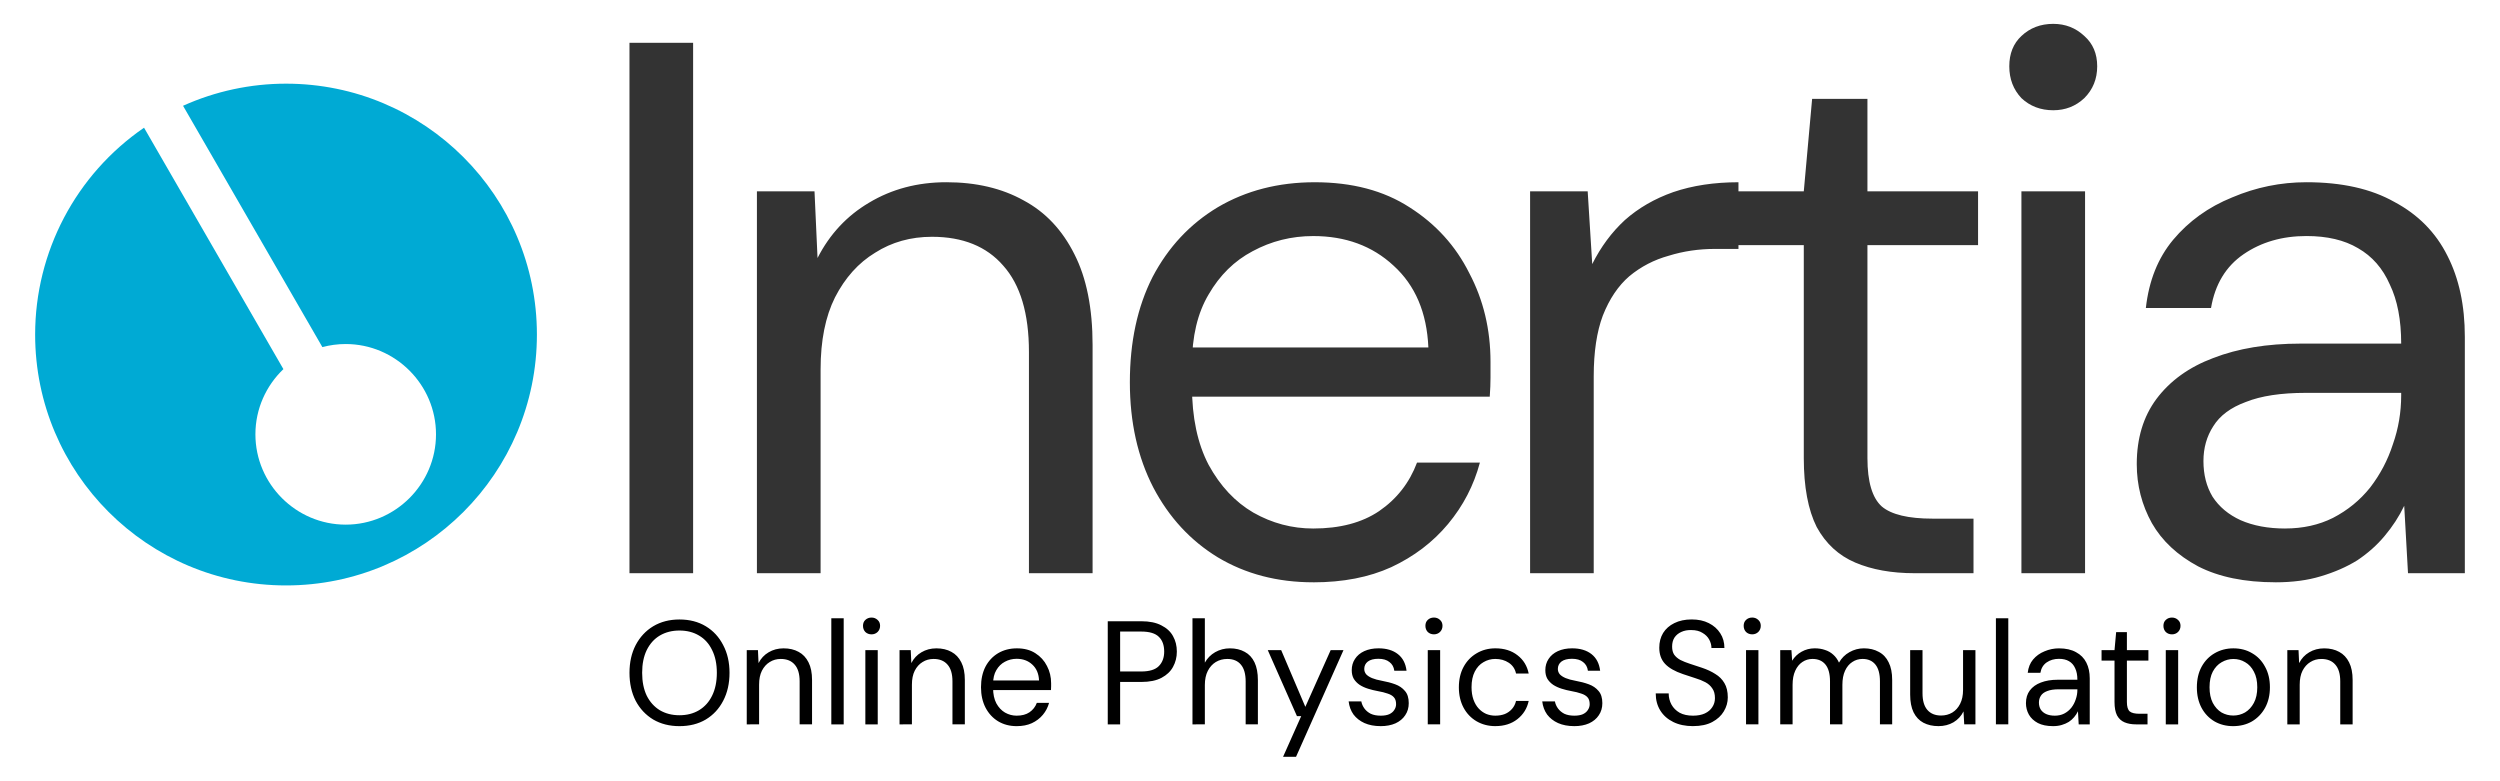
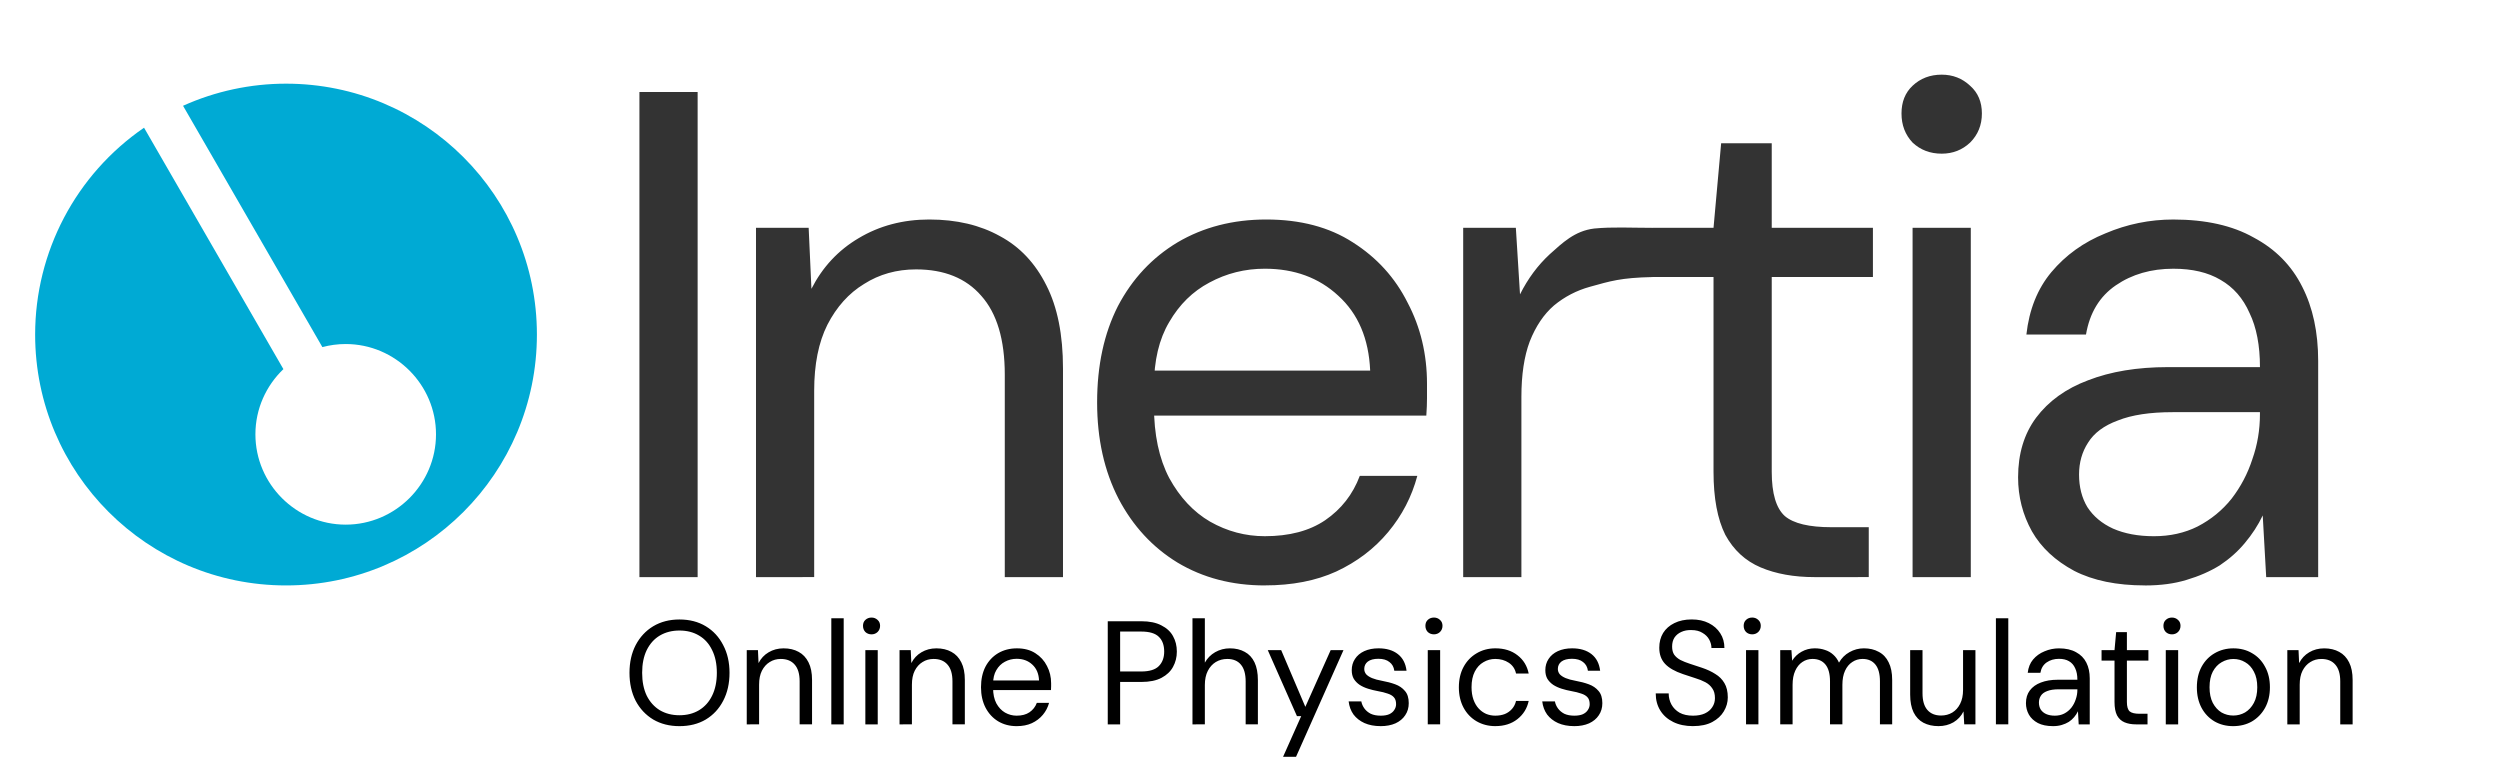
<svg xmlns="http://www.w3.org/2000/svg" width="167.614mm" height="52.34mm" viewBox="0 0 167.614 52.34" version="1.1" id="svg1">
  <defs id="defs1">
    <rect x="-142.364" y="-81.132" width="881.737" height="398.006" id="rect3" />
    <rect x="327.167" y="0" width="466.534" height="621.899" id="rect2" />
  </defs>
  <g id="layer1" transform="translate(174.4986,201.7473)">
    <g id="g6" transform="translate(-120.7745,-43.09153)">
-       <path style="font-size:50.8px;line-height:1;font-family:'DM Sans';-inkscape-font-specification:'DM Sans Italic';letter-spacing:-3.088px;word-spacing:0.003px;fill:#333333;stroke-width:2.5" d="m -11.521,-120.225 v -35.56 h 4.267 v 35.56 z m 8.545,0 v -25.603 h 3.861 l 0.203,4.47 v 0 q 1.219,-2.388 3.454,-3.708 2.286,-1.372 5.182,-1.372 2.997,0 5.182,1.219 2.184,1.168 3.404,3.607 1.219,2.388 1.219,6.096 v 15.291 h -4.267 v -14.834 q 0,-3.861 -1.727,-5.791 -1.676,-1.93 -4.775,-1.93 -2.134,0 -3.81,1.067 -1.676,1.016 -2.692,2.997 -0.965,1.93 -0.965,4.826 v 13.665 z m 37.298,0.61 q -3.607,0 -6.401,-1.676 -2.743,-1.676 -4.318,-4.674 -1.575,-3.048 -1.575,-7.061 0,-4.064 1.524,-7.061 1.575,-2.997 4.369,-4.674 2.845,-1.676 6.502,-1.676 3.759,0 6.35,1.676 2.642,1.676 4.013,4.42 1.422,2.692 1.422,5.944 0,0.508 0,1.067 0,0.559 -0.051,1.27 h -20.93 v -3.302 h 16.815 q -0.152,-3.505 -2.337,-5.486 -2.134,-1.981 -5.385,-1.981 -2.184,0 -4.064,1.016 -1.829,0.965 -2.946,2.896 -1.118,1.88 -1.118,4.724 v 1.422 q 0,3.15 1.118,5.283 1.168,2.134 2.997,3.2 1.88,1.067 4.013,1.067 2.692,0 4.42,-1.168 1.778,-1.219 2.54,-3.251 h 4.216 q -0.61,2.286 -2.134,4.115 -1.524,1.829 -3.81,2.896 -2.235,1.016 -5.232,1.016 z m 14.54,-0.61 v -25.603 h 3.861 l 0.305,4.877 v 0 q 0.864,-1.727 2.184,-2.946 1.372,-1.219 3.251,-1.88 1.93,-0.66 4.369,-0.66 v 4.47 h -1.575 q -1.626,0 -3.099,0.457 -1.473,0.406 -2.642,1.372 -1.118,0.965 -1.778,2.642 -0.61,1.626 -0.61,4.064 v 13.208 z m 25.767,0 q -2.286,0 -3.962,-0.711 -1.676,-0.711 -2.591,-2.388 -0.864,-1.727 -0.864,-4.623 v -14.275 h -4.47 v -3.607 h 4.47 l 0.559,-6.198 h 3.708 v 6.198 h 7.417 v 3.607 h -7.417 v 14.275 q 0,2.388 0.965,3.251 0.965,0.813 3.404,0.813 h 2.743 v 3.658 z m 7.174,0 v -25.603 h 4.267 v 25.603 z m 2.134,-31.039 q -1.27,0 -2.134,-0.813 -0.813,-0.864 -0.813,-2.134 0,-1.27 0.813,-2.032 0.864,-0.813 2.134,-0.813 1.219,0 2.083,0.813 0.864,0.762 0.864,2.032 0,1.27 -0.864,2.134 -0.864,0.813 -2.083,0.813 z m 14.896,31.648 q -3.099,0 -5.182,-1.067 -2.083,-1.118 -3.099,-2.896 -1.016,-1.829 -1.016,-3.962 0,-2.591 1.321,-4.369 1.372,-1.829 3.81,-2.743 2.489,-0.965 5.842,-0.965 h 6.756 q 0,-2.388 -0.762,-3.962 -0.711,-1.626 -2.134,-2.438 -1.372,-0.813 -3.454,-0.813 -2.438,0 -4.216,1.219 -1.778,1.219 -2.184,3.607 h -4.369 q 0.305,-2.743 1.829,-4.572 1.575,-1.88 3.962,-2.845 2.388,-1.016 4.978,-1.016 3.556,0 5.893,1.321 2.388,1.27 3.556,3.607 1.168,2.286 1.168,5.436 v 15.85 h -3.81 l -0.254,-4.521 v 0 q -0.508,1.067 -1.321,2.032 -0.762,0.914 -1.829,1.626 -1.067,0.66 -2.438,1.067 -1.321,0.406 -3.048,0.406 z m 0.66,-3.607 q 1.778,0 3.2,-0.711 1.473,-0.762 2.489,-2.032 1.016,-1.321 1.524,-2.896 0.559,-1.575 0.559,-3.302 v -0.152 h -6.401 q -2.489,0 -4.013,0.61 -1.524,0.559 -2.184,1.626 -0.66,1.016 -0.66,2.337 0,1.372 0.61,2.388 0.66,1.016 1.88,1.575 1.27,0.559 2.997,0.559 z" id="text8" aria-label="Inertia" />
      <path id="path13" style="fill:#00aad4;fill-opacity:1;stroke:none;stroke-width:2.5" d="M -34.548 -153.046 A 16.82 16.82 0 0 0 -41.452 -151.564 L -32.11 -135.384 C -31.611 -135.518 -31.087 -135.59 -30.547 -135.59 C -27.218 -135.59 -24.492 -132.864 -24.492 -129.536 C -24.492 -126.207 -27.218 -123.481 -30.547 -123.481 C -33.876 -123.481 -36.6 -126.207 -36.6 -129.536 C -36.6 -131.249 -35.878 -132.803 -34.723 -133.907 L -44.067 -150.093 A 16.82 16.82 0 0 0 -51.368 -136.226 A 16.82 16.82 0 0 0 -34.548 -119.405 A 16.82 16.82 0 0 0 -17.727 -136.226 A 16.82 16.82 0 0 0 -34.548 -153.046 z " />
      <path style="font-size:9.878px;line-height:1;font-family:'DM Sans';-inkscape-font-specification:'DM Sans Italic';letter-spacing:0px;word-spacing:0.003px;stroke-width:3" d="m -8.172,-109.971 q -0.998,0 -1.758,-0.445 -0.751,-0.454 -1.175,-1.254 -0.415,-0.81 -0.415,-1.877 0,-1.057 0.415,-1.857 0.425,-0.81 1.175,-1.264 0.761,-0.454 1.758,-0.454 1.017,0 1.768,0.454 0.751,0.454 1.166,1.264 0.425,0.8 0.425,1.857 0,1.067 -0.425,1.877 -0.415,0.8 -1.166,1.254 -0.751,0.445 -1.768,0.445 z m 0,-0.731 q 0.751,0 1.314,-0.336 0.573,-0.346 0.879,-0.978 0.316,-0.642 0.316,-1.531 0,-0.889 -0.316,-1.521 -0.306,-0.642 -0.879,-0.978 -0.563,-0.336 -1.314,-0.336 -0.741,0 -1.314,0.336 -0.563,0.336 -0.879,0.978 -0.306,0.632 -0.306,1.521 0,0.889 0.306,1.531 0.316,0.632 0.879,0.978 0.573,0.336 1.314,0.336 z m 4.514,0.612 v -4.978 h 0.751 l 0.04,0.869 v 0 q 0.237,-0.464 0.672,-0.721 0.445,-0.267 1.008,-0.267 0.583,0 1.008,0.237 0.425,0.227 0.662,0.701 0.237,0.464 0.237,1.185 v 2.973 H -0.112 v -2.884 q 0,-0.751 -0.336,-1.126 -0.326,-0.375 -0.929,-0.375 -0.415,0 -0.741,0.207 -0.326,0.198 -0.524,0.583 -0.188,0.375 -0.188,0.938 v 2.657 z m 5.67,0 v -7.112 h 0.83 v 7.112 z m 2.282,0 v -4.978 h 0.83 v 4.978 z m 0.415,-6.035 q -0.247,0 -0.415,-0.158 -0.158,-0.168 -0.158,-0.415 0,-0.247 0.158,-0.395 0.168,-0.158 0.415,-0.158 0.237,0 0.405,0.158 0.168,0.148 0.168,0.395 0,0.247 -0.168,0.415 -0.168,0.158 -0.405,0.158 z m 1.877,6.035 v -4.978 h 0.751 l 0.04,0.869 v 0 q 0.237,-0.464 0.672,-0.721 0.445,-0.267 1.008,-0.267 0.583,0 1.008,0.237 0.425,0.227 0.662,0.701 0.237,0.464 0.237,1.185 v 2.973 h -0.83 v -2.884 q 0,-0.751 -0.336,-1.126 -0.326,-0.375 -0.929,-0.375 -0.415,0 -0.741,0.207 -0.326,0.198 -0.524,0.583 -0.188,0.375 -0.188,0.938 v 2.657 z m 7.853,0.119 q -0.701,0 -1.245,-0.326 -0.533,-0.326 -0.84,-0.909 -0.306,-0.593 -0.306,-1.373 0,-0.79 0.296,-1.373 0.306,-0.583 0.849,-0.909 0.553,-0.326 1.264,-0.326 0.731,0 1.235,0.326 0.514,0.326 0.78,0.859 0.277,0.524 0.277,1.156 0,0.099 0,0.207 0,0.109 -0.01,0.247 h -4.07 v -0.642 h 3.27 q -0.03,-0.682 -0.454,-1.067 -0.415,-0.385 -1.047,-0.385 -0.425,0 -0.79,0.198 -0.356,0.188 -0.573,0.563 -0.217,0.365 -0.217,0.919 v 0.277 q 0,0.612 0.217,1.027 0.227,0.415 0.583,0.622 0.365,0.207 0.78,0.207 0.524,0 0.859,-0.227 0.346,-0.237 0.494,-0.632 h 0.82 q -0.119,0.445 -0.415,0.8 -0.296,0.356 -0.741,0.563 -0.435,0.198 -1.017,0.198 z m 6.107,-0.119 v -6.914 h 2.252 q 0.82,0 1.343,0.277 0.533,0.267 0.78,0.721 0.257,0.454 0.257,1.037 0,0.563 -0.257,1.027 -0.247,0.454 -0.77,0.731 -0.524,0.277 -1.353,0.277 h -1.422 v 2.845 z m 0.83,-3.546 h 1.413 q 0.83,0 1.185,-0.365 0.356,-0.365 0.356,-0.968 0,-0.642 -0.356,-0.988 -0.356,-0.356 -1.185,-0.356 h -1.413 z m 4.85,3.546 v -7.112 h 0.83 v 2.973 0 q 0.247,-0.445 0.691,-0.701 0.454,-0.257 0.988,-0.257 0.573,0 0.998,0.237 0.425,0.227 0.652,0.701 0.227,0.474 0.227,1.195 v 2.963 h -0.82 v -2.874 q 0,-0.751 -0.316,-1.126 -0.316,-0.385 -0.919,-0.385 -0.425,0 -0.77,0.207 -0.336,0.207 -0.533,0.593 -0.198,0.385 -0.198,0.948 v 2.637 z m 6.075,2.173 1.215,-2.726 h -0.286 l -1.956,-4.425 h 0.899 l 1.62,3.803 v 0 l 1.699,-3.803 h 0.859 l -3.181,7.152 z m 6.539,-2.055 q -0.622,0 -1.087,-0.207 -0.454,-0.207 -0.731,-0.573 -0.267,-0.375 -0.326,-0.879 h 0.849 q 0.049,0.257 0.207,0.474 0.158,0.217 0.425,0.356 0.277,0.128 0.672,0.128 0.346,0 0.573,-0.099 0.227,-0.109 0.336,-0.286 0.119,-0.178 0.119,-0.385 0,-0.306 -0.148,-0.464 -0.138,-0.158 -0.415,-0.247 -0.277,-0.099 -0.672,-0.168 -0.326,-0.059 -0.642,-0.158 -0.316,-0.099 -0.563,-0.257 -0.247,-0.168 -0.395,-0.405 -0.138,-0.237 -0.138,-0.583 0,-0.425 0.217,-0.751 0.217,-0.336 0.622,-0.524 0.415,-0.188 0.958,-0.188 0.8,0 1.294,0.385 0.494,0.385 0.583,1.116 h -0.82 q -0.049,-0.375 -0.326,-0.583 -0.267,-0.217 -0.741,-0.217 -0.464,0 -0.711,0.188 -0.237,0.188 -0.237,0.494 0,0.198 0.128,0.356 0.138,0.148 0.395,0.257 0.267,0.109 0.652,0.178 0.494,0.089 0.899,0.237 0.405,0.148 0.652,0.445 0.257,0.286 0.257,0.82 0,0.464 -0.237,0.81 -0.227,0.346 -0.652,0.543 -0.425,0.188 -0.998,0.188 z m 3.161,-0.119 v -4.978 h 0.83 v 4.978 z m 0.415,-6.035 q -0.247,0 -0.415,-0.158 -0.158,-0.168 -0.158,-0.415 0,-0.247 0.158,-0.395 0.168,-0.158 0.415,-0.158 0.237,0 0.405,0.158 0.168,0.148 0.168,0.395 0,0.247 -0.168,0.415 -0.168,0.158 -0.405,0.158 z m 4.119,6.154 q -0.701,0 -1.264,-0.326 -0.553,-0.326 -0.869,-0.909 -0.316,-0.593 -0.316,-1.363 0,-0.79 0.316,-1.373 0.316,-0.583 0.869,-0.909 0.563,-0.336 1.264,-0.336 0.889,0 1.482,0.464 0.593,0.454 0.751,1.225 h -0.849 q -0.099,-0.464 -0.484,-0.721 -0.385,-0.257 -0.909,-0.257 -0.425,0 -0.79,0.217 -0.365,0.207 -0.583,0.632 -0.217,0.425 -0.217,1.047 0,0.464 0.128,0.83 0.128,0.356 0.346,0.593 0.217,0.237 0.504,0.365 0.296,0.119 0.612,0.119 0.356,0 0.642,-0.109 0.286,-0.119 0.484,-0.346 0.198,-0.227 0.267,-0.533 h 0.849 q -0.158,0.751 -0.761,1.225 -0.593,0.464 -1.472,0.464 z m 5.285,0 q -0.622,0 -1.087,-0.207 -0.454,-0.207 -0.731,-0.573 -0.267,-0.375 -0.326,-0.879 h 0.849 q 0.049,0.257 0.207,0.474 0.158,0.217 0.425,0.356 0.277,0.128 0.672,0.128 0.346,0 0.573,-0.099 0.227,-0.109 0.336,-0.286 0.119,-0.178 0.119,-0.385 0,-0.306 -0.148,-0.464 -0.138,-0.158 -0.415,-0.247 -0.277,-0.099 -0.672,-0.168 -0.326,-0.059 -0.642,-0.158 -0.316,-0.099 -0.563,-0.257 -0.247,-0.168 -0.395,-0.405 -0.138,-0.237 -0.138,-0.583 0,-0.425 0.217,-0.751 0.217,-0.336 0.622,-0.524 0.415,-0.188 0.958,-0.188 0.8,0 1.294,0.385 0.494,0.385 0.583,1.116 h -0.82 q -0.049,-0.375 -0.326,-0.583 -0.267,-0.217 -0.741,-0.217 -0.464,0 -0.711,0.188 -0.237,0.188 -0.237,0.494 0,0.198 0.128,0.356 0.138,0.148 0.395,0.257 0.267,0.109 0.652,0.178 0.494,0.089 0.899,0.237 0.405,0.148 0.652,0.445 0.257,0.286 0.257,0.82 0,0.464 -0.237,0.81 -0.227,0.346 -0.652,0.543 -0.425,0.188 -0.998,0.188 z m 7.964,0 q -0.761,0 -1.324,-0.277 -0.563,-0.277 -0.869,-0.77 -0.306,-0.494 -0.306,-1.146 h 0.869 q 0,0.405 0.188,0.751 0.188,0.336 0.543,0.543 0.365,0.198 0.899,0.198 0.464,0 0.79,-0.148 0.336,-0.158 0.504,-0.425 0.178,-0.267 0.178,-0.603 0,-0.405 -0.178,-0.652 -0.168,-0.257 -0.464,-0.415 -0.296,-0.158 -0.691,-0.277 -0.385,-0.128 -0.81,-0.267 -0.82,-0.277 -1.205,-0.691 -0.385,-0.415 -0.385,-1.077 0,-0.563 0.257,-0.988 0.267,-0.425 0.751,-0.662 0.494,-0.247 1.166,-0.247 0.662,0 1.146,0.247 0.494,0.247 0.77,0.682 0.277,0.425 0.277,0.988 h -0.869 q 0,-0.286 -0.148,-0.563 -0.148,-0.277 -0.454,-0.454 -0.296,-0.188 -0.751,-0.188 -0.375,-0.01 -0.672,0.128 -0.286,0.128 -0.454,0.375 -0.158,0.247 -0.158,0.603 0,0.336 0.138,0.543 0.148,0.207 0.415,0.356 0.277,0.138 0.642,0.257 0.365,0.119 0.81,0.267 0.504,0.168 0.889,0.415 0.395,0.237 0.612,0.612 0.227,0.375 0.227,0.958 0,0.494 -0.267,0.938 -0.257,0.435 -0.77,0.711 -0.514,0.277 -1.294,0.277 z m 3.556,-0.119 v -4.978 h 0.83 v 4.978 z m 0.415,-6.035 q -0.247,0 -0.415,-0.158 -0.158,-0.168 -0.158,-0.415 0,-0.247 0.158,-0.395 0.168,-0.158 0.415,-0.158 0.237,0 0.405,0.158 0.168,0.148 0.168,0.395 0,0.247 -0.168,0.415 -0.168,0.158 -0.405,0.158 z m 1.877,6.035 v -4.978 h 0.751 l 0.049,0.711 v 0 q 0.237,-0.385 0.632,-0.603 0.405,-0.227 0.879,-0.227 0.385,0 0.691,0.109 0.316,0.099 0.553,0.316 0.237,0.207 0.385,0.533 v 0 q 0.257,-0.454 0.701,-0.701 0.454,-0.257 0.968,-0.257 0.573,0 0.998,0.237 0.435,0.227 0.662,0.701 0.237,0.464 0.237,1.185 v 2.973 h -0.82 v -2.884 q 0,-0.751 -0.306,-1.126 -0.306,-0.375 -0.859,-0.375 -0.385,0 -0.691,0.207 -0.306,0.198 -0.484,0.583 -0.178,0.385 -0.178,0.948 v 2.647 h -0.83 v -2.884 q 0,-0.751 -0.306,-1.126 -0.306,-0.375 -0.869,-0.375 -0.375,0 -0.682,0.207 -0.296,0.198 -0.474,0.583 -0.178,0.385 -0.178,0.948 v 2.647 z m 10.609,0.119 q -0.573,0 -1.008,-0.227 -0.425,-0.227 -0.662,-0.701 -0.227,-0.474 -0.227,-1.185 v -2.983 H 75.172 v 2.894 q 0,0.741 0.326,1.116 0.326,0.375 0.919,0.375 0.415,0 0.751,-0.198 0.336,-0.207 0.524,-0.583 0.198,-0.385 0.198,-0.938 v -2.667 h 0.83 v 4.978 h -0.751 l -0.049,-0.869 v 0 q -0.227,0.464 -0.672,0.731 -0.445,0.257 -1.008,0.257 z m 3.852,-0.119 v -7.112 h 0.83 v 7.112 z m 3.823,0.119 q -0.603,0 -1.008,-0.207 -0.405,-0.217 -0.603,-0.563 -0.198,-0.356 -0.198,-0.77 0,-0.504 0.257,-0.849 0.267,-0.356 0.741,-0.533 0.484,-0.188 1.136,-0.188 h 1.314 q 0,-0.464 -0.148,-0.77 -0.138,-0.316 -0.415,-0.474 -0.267,-0.158 -0.672,-0.158 -0.474,0 -0.82,0.237 -0.346,0.237 -0.425,0.701 h -0.849 q 0.059,-0.533 0.356,-0.889 0.306,-0.365 0.77,-0.553 0.464,-0.198 0.968,-0.198 0.691,0 1.146,0.257 0.464,0.247 0.691,0.701 0.227,0.445 0.227,1.057 v 3.082 h -0.741 l -0.049,-0.879 v 0 q -0.099,0.207 -0.257,0.395 -0.148,0.178 -0.356,0.316 -0.207,0.128 -0.474,0.207 -0.257,0.079 -0.593,0.079 z m 0.128,-0.701 q 0.346,0 0.622,-0.138 0.286,-0.148 0.484,-0.395 0.198,-0.257 0.296,-0.563 0.109,-0.306 0.109,-0.642 v -0.03 h -1.245 q -0.484,0 -0.78,0.119 -0.296,0.109 -0.425,0.316 -0.128,0.198 -0.128,0.454 0,0.267 0.119,0.464 0.128,0.198 0.365,0.306 0.247,0.109 0.583,0.109 z m 5.443,0.583 q -0.445,0 -0.77,-0.138 -0.326,-0.138 -0.504,-0.464 -0.168,-0.336 -0.168,-0.899 v -2.776 h -0.869 v -0.701 h 0.869 l 0.109,-1.205 h 0.721 v 1.205 h 1.442 v 0.701 h -1.442 v 2.776 q 0,0.464 0.188,0.632 0.188,0.158 0.662,0.158 h 0.533 v 0.711 z m 1.995,0 v -4.978 h 0.83 v 4.978 z m 0.415,-6.035 q -0.247,0 -0.415,-0.158 -0.158,-0.168 -0.158,-0.415 0,-0.247 0.158,-0.395 0.168,-0.158 0.415,-0.158 0.237,0 0.405,0.158 0.168,0.148 0.168,0.395 0,0.247 -0.168,0.415 -0.168,0.158 -0.405,0.158 z m 4.099,6.154 q -0.691,0 -1.245,-0.316 -0.553,-0.326 -0.869,-0.909 -0.316,-0.593 -0.316,-1.373 0,-0.8 0.316,-1.383 0.326,-0.593 0.879,-0.909 0.563,-0.326 1.254,-0.326 0.711,0 1.254,0.326 0.553,0.316 0.869,0.909 0.326,0.583 0.326,1.373 0,0.79 -0.326,1.383 -0.326,0.583 -0.879,0.909 -0.553,0.316 -1.264,0.316 z m 0.01,-0.711 q 0.425,0 0.79,-0.207 0.365,-0.217 0.593,-0.642 0.227,-0.425 0.227,-1.047 0,-0.632 -0.227,-1.047 -0.217,-0.425 -0.583,-0.632 -0.356,-0.217 -0.79,-0.217 -0.415,0 -0.79,0.217 -0.365,0.207 -0.593,0.632 -0.217,0.415 -0.217,1.047 0,0.622 0.217,1.047 0.227,0.425 0.583,0.642 0.365,0.207 0.79,0.207 z m 3.625,0.593 v -4.978 h 0.751 l 0.04,0.869 v 0 q 0.237,-0.464 0.672,-0.721 0.445,-0.267 1.008,-0.267 0.583,0 1.008,0.237 0.425,0.227 0.662,0.701 0.237,0.464 0.237,1.185 v 2.973 h -0.83 v -2.884 q 0,-0.751 -0.336,-1.126 -0.326,-0.375 -0.929,-0.375 -0.415,0 -0.741,0.207 -0.326,0.198 -0.524,0.583 -0.188,0.375 -0.188,0.938 v 2.657 z" id="text19" aria-label="Online Physics Simulation" />
+       <path style="font-size:50.8px;line-height:1;font-family:'DM Sans';-inkscape-font-specification:'DM Sans Italic';letter-spacing:-3.088px;word-spacing:0.003px;fill:#333333;stroke-width:2.287" d="m -10.854,-119.963 v -32.525 h 3.903 v 32.525 z m 7.816,0 v -23.418 h 3.531 l 0.186,4.089 v 0 c 0.743,-1.456 1.797,-2.587 3.16,-3.392 1.394,-0.836 2.974,-1.255 4.739,-1.255 1.828,0 3.407,0.372 4.739,1.115 1.332,0.712 2.37,1.812 3.113,3.299 0.743,1.456 1.115,3.314 1.115,5.576 v 13.986 h -3.903 v -13.568 c 0,-2.354 -0.527,-4.12 -1.58,-5.297 -1.022,-1.177 -2.478,-1.766 -4.368,-1.766 -1.301,0 -2.463,0.325 -3.485,0.976 -1.022,0.62 -1.843,1.533 -2.463,2.741 -0.589,1.177 -0.883,2.648 -0.883,4.414 v 12.499 z m 34.115,0.558 c -2.199,0 -4.151,-0.511 -5.855,-1.533 -1.673,-1.022 -2.989,-2.447 -3.949,-4.275 -0.96,-1.859 -1.44,-4.011 -1.44,-6.459 0,-2.478 0.465,-4.631 1.394,-6.459 0.96,-1.828 2.292,-3.253 3.996,-4.275 1.735,-1.022 3.717,-1.533 5.947,-1.533 2.292,0 4.228,0.511 5.808,1.533 1.611,1.022 2.834,2.37 3.671,4.042 0.867,1.642 1.301,3.454 1.301,5.436 v 0.976 c 0,0.341 -0.015,0.728 -0.046,1.162 H 22.76 v -3.02 h 15.38 c -0.093,-2.137 -0.805,-3.81 -2.137,-5.018 -1.301,-1.208 -2.943,-1.812 -4.925,-1.812 -1.332,0 -2.571,0.31 -3.717,0.929 -1.115,0.589 -2.013,1.471 -2.695,2.648 -0.681,1.146 -1.022,2.587 -1.022,4.321 v 1.301 c 0,1.921 0.341,3.531 1.022,4.832 0.712,1.301 1.626,2.277 2.741,2.927 1.146,0.651 2.37,0.976 3.671,0.976 1.642,0 2.989,-0.356 4.042,-1.069 1.084,-0.743 1.859,-1.735 2.323,-2.974 h 3.857 c -0.372,1.394 -1.022,2.648 -1.952,3.764 -0.929,1.115 -2.091,1.998 -3.485,2.648 -1.363,0.62 -2.958,0.929 -4.786,0.929 z m 13.299,-0.558 v -23.418 h 3.531 l 0.279,4.461 v 0 c 0.527,-1.053 1.193,-1.952 1.998,-2.695 0.836,-0.743 1.656,-1.559 2.974,-1.719 1.24,-0.12 2.426,-0.046 3.913,-0.046 v 3.299 c -2.153,0.048 -2.827,0.274 -4.192,0.651 -0.898,0.248 -1.704,0.666 -2.416,1.255 -0.681,0.589 -1.224,1.394 -1.626,2.416 -0.372,0.991 -0.558,2.23 -0.558,3.717 v 12.081 z m 23.568,0 c -1.394,0 -2.602,-0.217 -3.624,-0.651 -1.022,-0.434 -1.812,-1.162 -2.37,-2.184 -0.527,-1.053 -0.79,-2.463 -0.79,-4.228 v -13.057 h -4.089 v -3.299 h 4.089 l 0.511,-5.669 h 3.392 v 5.669 h 6.784 v 3.299 h -6.784 v 13.057 c 0,1.456 0.294,2.447 0.883,2.974 0.589,0.496 1.626,0.743 3.113,0.743 h 2.509 v 3.345 z m 6.562,0 v -23.418 h 3.903 v 23.418 z m 1.952,-28.39 c -0.774,0 -1.425,-0.248 -1.952,-0.743 -0.496,-0.527 -0.743,-1.177 -0.743,-1.952 0,-0.774 0.248,-1.394 0.743,-1.859 0.527,-0.496 1.177,-0.743 1.952,-0.743 0.743,0 1.378,0.248 1.905,0.743 0.527,0.465 0.79,1.084 0.79,1.859 0,0.774 -0.263,1.425 -0.79,1.952 -0.527,0.496 -1.162,0.743 -1.905,0.743 z m 13.624,28.947 c -1.89,0 -3.469,-0.325 -4.739,-0.976 -1.27,-0.681 -2.215,-1.564 -2.834,-2.648 -0.62,-1.115 -0.929,-2.323 -0.929,-3.624 0,-1.58 0.403,-2.912 1.208,-3.996 0.836,-1.115 1.998,-1.952 3.485,-2.509 1.518,-0.589 3.299,-0.883 5.343,-0.883 h 6.18 c 0,-1.456 -0.232,-2.664 -0.697,-3.624 -0.434,-0.991 -1.084,-1.735 -1.952,-2.23 -0.836,-0.496 -1.89,-0.743 -3.16,-0.743 -1.487,0 -2.772,0.372 -3.857,1.115 -1.084,0.743 -1.75,1.843 -1.998,3.299 H 82.136 c 0.186,-1.673 0.743,-3.067 1.673,-4.182 0.96,-1.146 2.168,-2.013 3.624,-2.602 1.456,-0.62 2.974,-0.929 4.554,-0.929 2.168,0 3.965,0.403 5.39,1.208 1.456,0.774 2.54,1.874 3.253,3.299 0.712,1.394 1.069,3.051 1.069,4.972 v 14.497 h -3.485 l -0.232,-4.135 v 0 c -0.31,0.651 -0.712,1.27 -1.208,1.859 -0.465,0.558 -1.022,1.053 -1.673,1.487 -0.651,0.403 -1.394,0.728 -2.23,0.976 -0.805,0.248 -1.735,0.372 -2.788,0.372 z m 0.604,-3.299 c 1.084,0 2.06,-0.217 2.927,-0.651 0.898,-0.465 1.657,-1.084 2.277,-1.859 0.62,-0.805 1.084,-1.688 1.394,-2.648 0.341,-0.96 0.511,-1.967 0.511,-3.02 v -0.139 h -5.855 c -1.518,0 -2.741,0.186 -3.671,0.558 -0.929,0.341 -1.595,0.836 -1.998,1.487 -0.403,0.62 -0.604,1.332 -0.604,2.137 0,0.836 0.186,1.564 0.558,2.184 0.403,0.62 0.976,1.1 1.719,1.44 0.774,0.341 1.688,0.511 2.741,0.511 z" id="text8" aria-label="Inertia" />
    </g>
  </g>
</svg>
